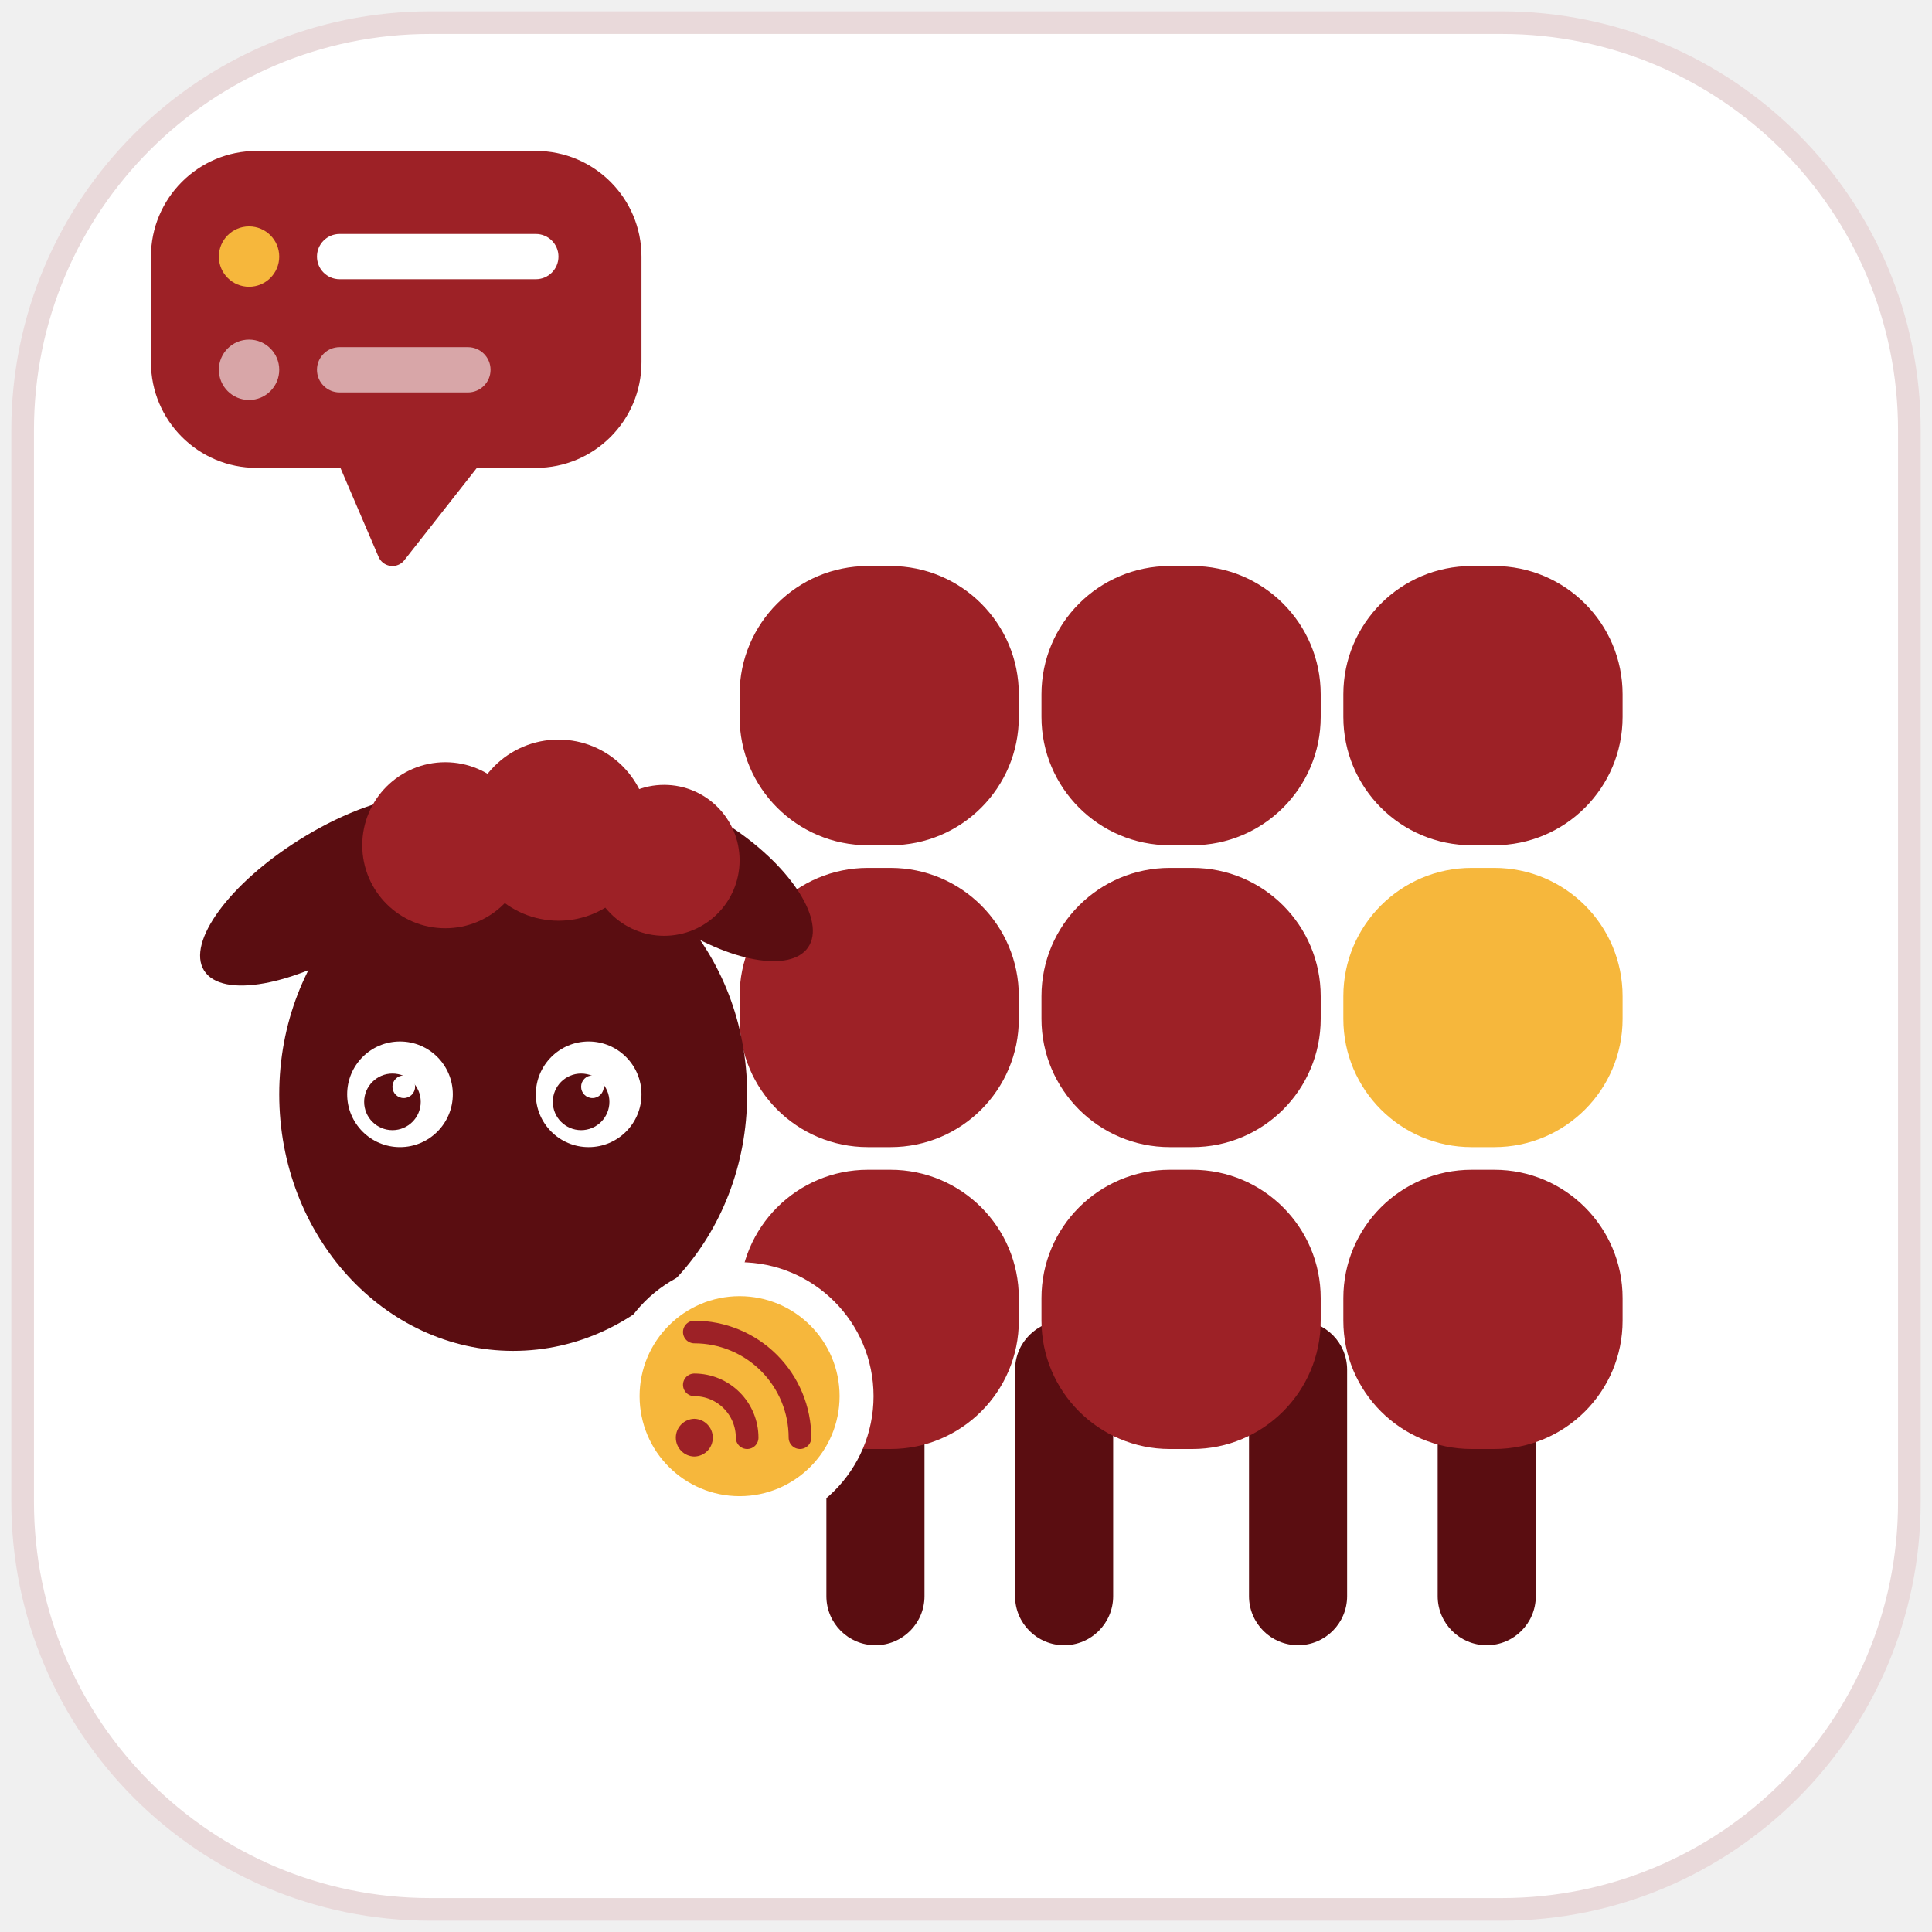
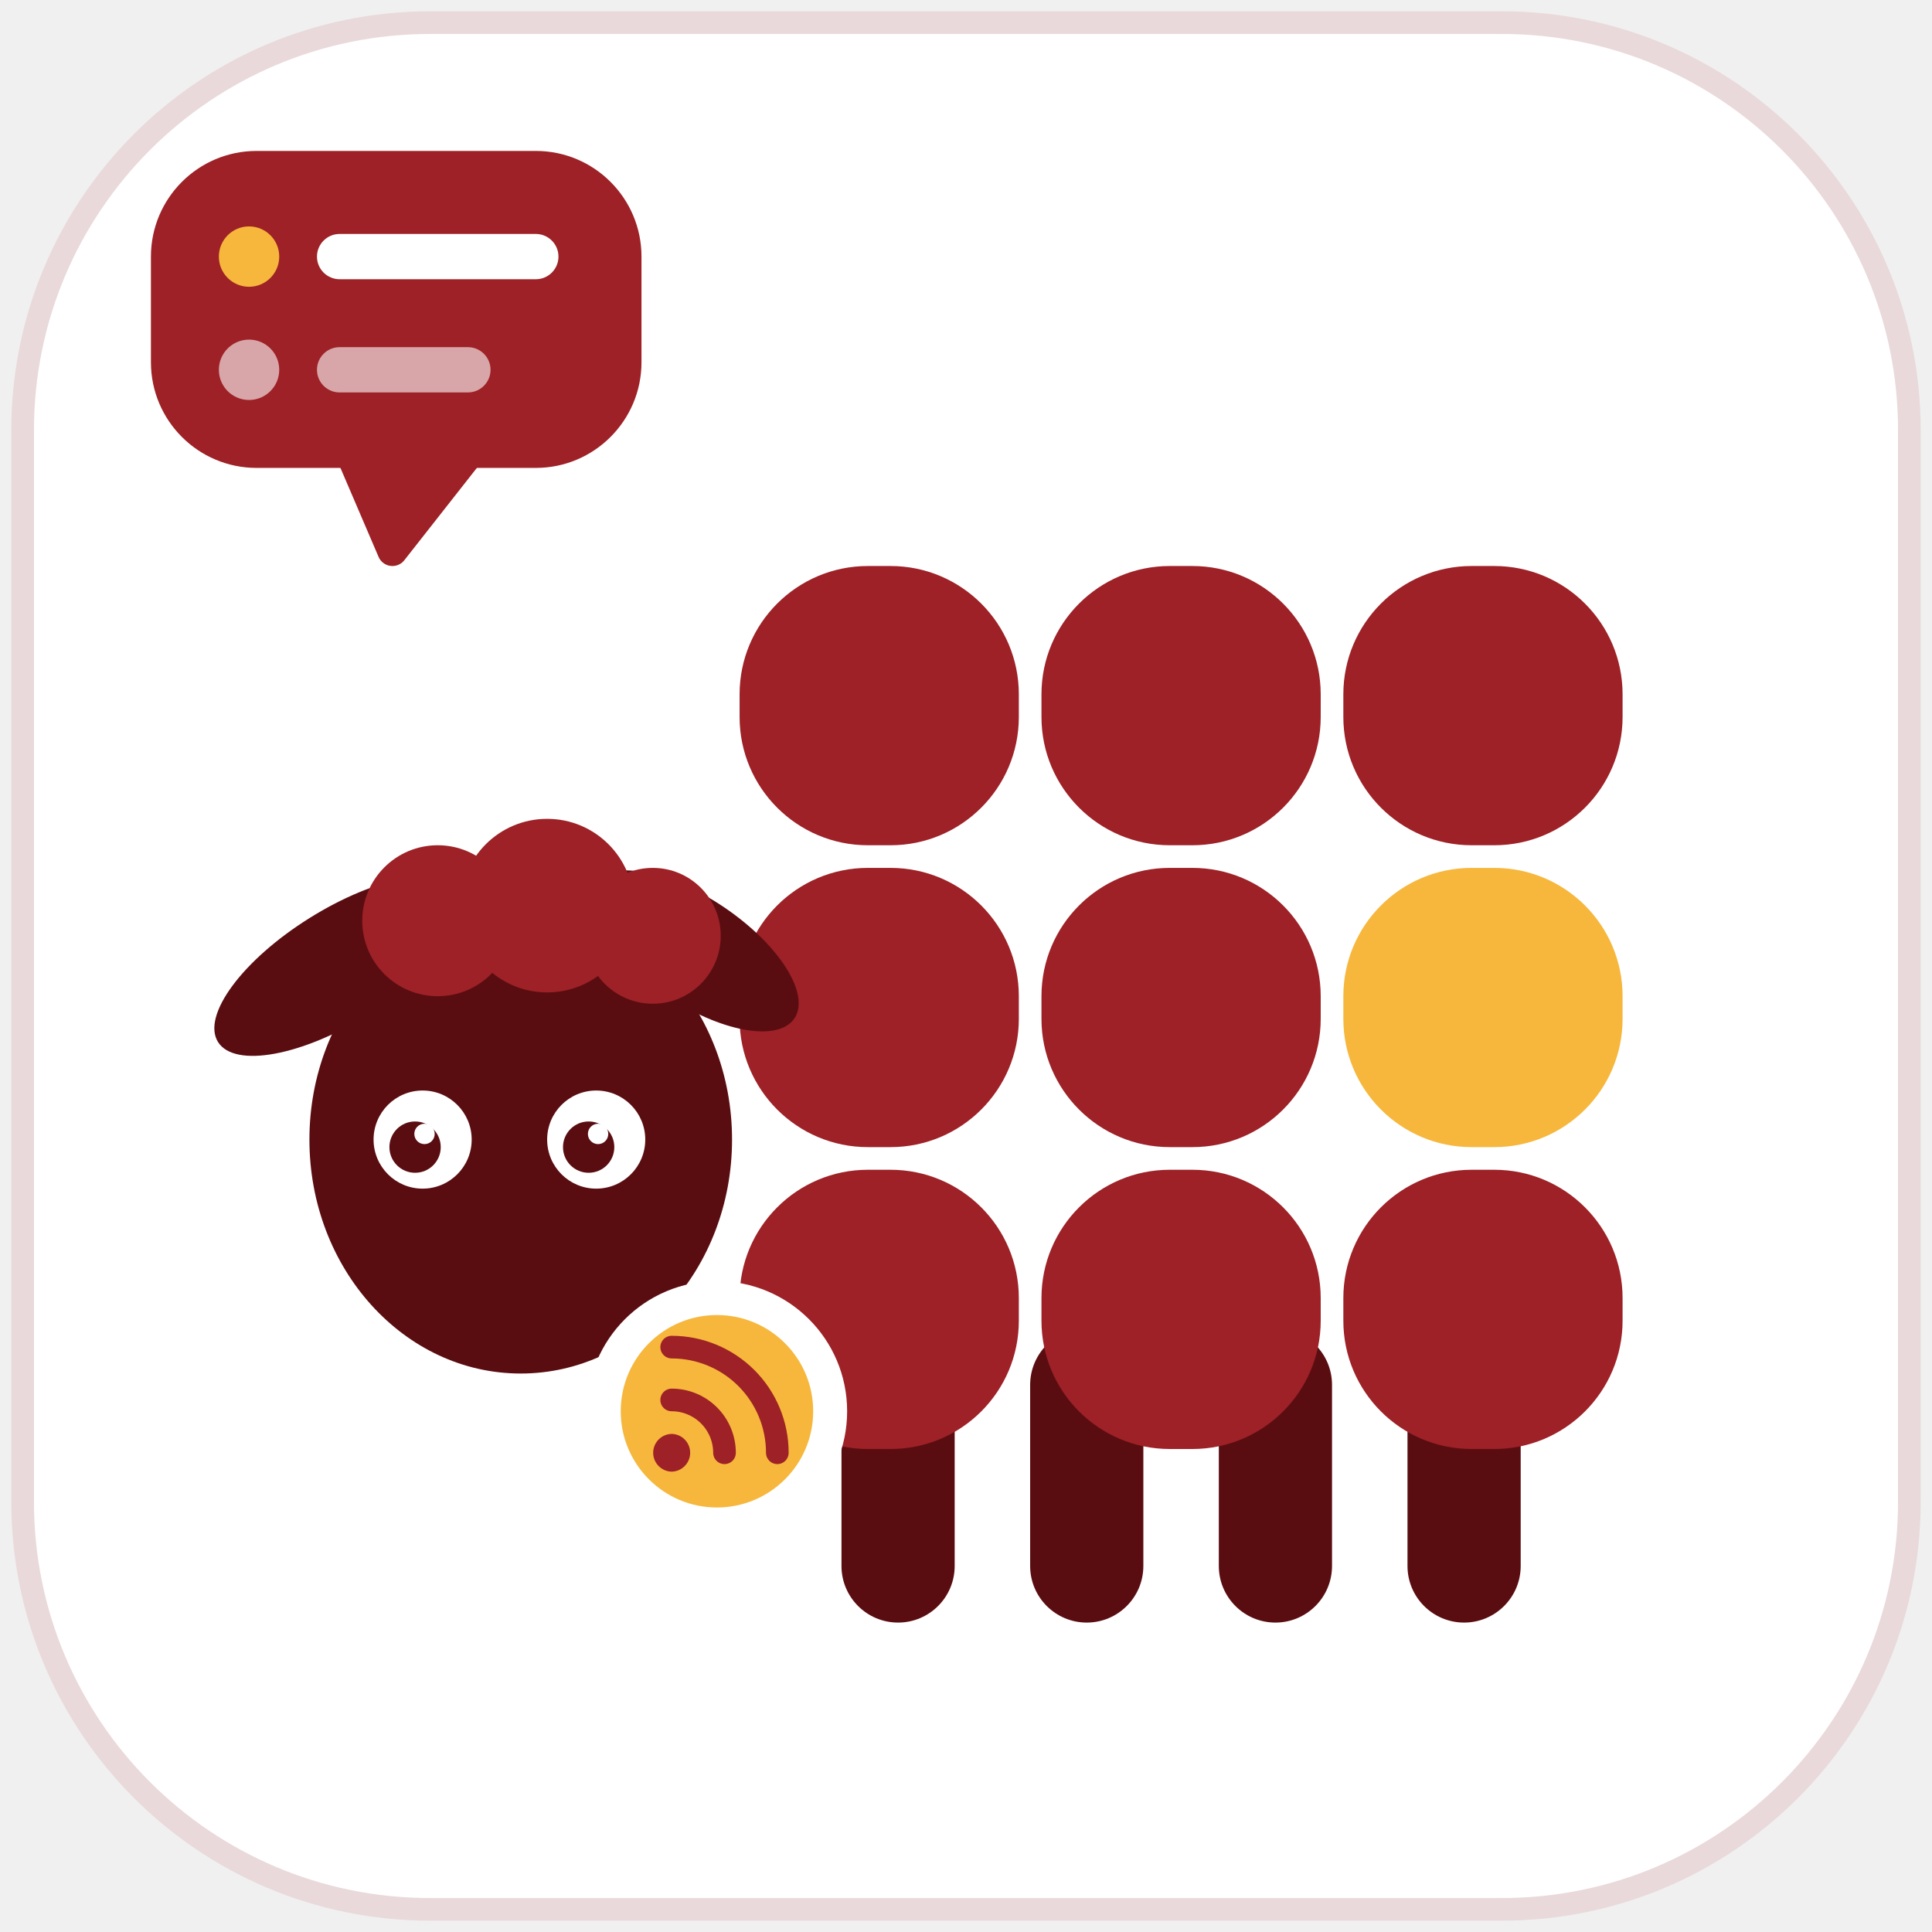
<svg xmlns="http://www.w3.org/2000/svg" width="512" height="512" fill="none" viewBox="0 0 512 512">
-   <path fill="#fff" stroke="#e9d9da" stroke-width="6" d="M398 6H114C54.353 6 6 54.353 6 114v284c0 59.65 48.353 108 108 108h284c59.647 0 108-48.35 108-108V114C506 54.353 457.647 6 398 6Z" />
-   <path fill="#5a0d11" d="M245 363c0-7.18-5.82-13-13-13s-13 5.82-13 13v60c0 7.18 5.82 13 13 13s13-5.82 13-13zm50 0c0-7.18-5.82-13-13-13s-13 5.82-13 13v60c0 7.18 5.82 13 13 13s13-5.82 13-13zm62 0c0-7.18-5.82-13-13-13s-13 5.82-13 13v60c0 7.18 5.82 13 13 13s13-5.82 13-13zm50 0c0-7.18-5.82-13-13-13s-13 5.82-13 13v60c0 7.18 5.82 13 13 13s13-5.82 13-13z" />
-   <path fill="#9d2126" d="M236 150h-6c-18.778 0-34 15.222-34 34v6c0 18.778 15.222 34 34 34h6c18.778 0 34-15.222 34-34v-6c0-18.778-15.222-34-34-34m80 0h-6c-18.778 0-34 15.222-34 34v6c0 18.778 15.222 34 34 34h6c18.778 0 34-15.222 34-34v-6c0-18.778-15.222-34-34-34m80 0h-6c-18.778 0-34 15.222-34 34v6c0 18.778 15.222 34 34 34h6c18.778 0 34-15.222 34-34v-6c0-18.778-15.222-34-34-34m-160 80h-6c-18.778 0-34 15.222-34 34v6c0 18.778 15.222 34 34 34h6c18.778 0 34-15.222 34-34v-6c0-18.778-15.222-34-34-34m80 0h-6c-18.778 0-34 15.222-34 34v6c0 18.778 15.222 34 34 34h6c18.778 0 34-15.222 34-34v-6c0-18.778-15.222-34-34-34" />
-   <path fill="#f6b73c" d="M396 230h-6c-18.778 0-34 15.222-34 34v6c0 18.778 15.222 34 34 34h6c18.778 0 34-15.222 34-34v-6c0-18.778-15.222-34-34-34" />
+   <path fill="#fff" stroke="#e9d9da" stroke-width="6" d="M398 6H114C54.353 6 6 54.35 6 114v284c0 59.65 48.353 108 108 108h284c59.647 0 108-48.35 108-108V114C506 54.35 457.647 6 398 6Z" />
+   <path fill="#5a0d11" d="M253 367c0-8.28-6.716-15-15-15s-15 6.72-15 15v48c0 8.28 6.716 15 15 15s15-6.72 15-15zm50 0c0-8.28-6.716-15-15-15s-15 6.72-15 15v48c0 8.28 6.716 15 15 15s15-6.72 15-15zm50 0c0-8.28-6.716-15-15-15s-15 6.72-15 15v48c0 8.28 6.716 15 15 15s15-6.72 15-15zm50 0c0-8.28-6.716-15-15-15s-15 6.72-15 15v48c0 8.28 6.716 15 15 15s15-6.72 15-15z" />
+   <path fill="#9d2126" d="M236 150h-6c-18.778 0-34 15.22-34 34v6c0 18.78 15.222 34 34 34h6c18.778 0 34-15.22 34-34v-6c0-18.78-15.222-34-34-34m80 0h-6c-18.778 0-34 15.22-34 34v6c0 18.78 15.222 34 34 34h6c18.778 0 34-15.22 34-34v-6c0-18.78-15.222-34-34-34m80 0h-6c-18.778 0-34 15.22-34 34v6c0 18.78 15.222 34 34 34h6c18.778 0 34-15.22 34-34v-6c0-18.78-15.222-34-34-34m-160 80h-6c-18.778 0-34 15.22-34 34v6c0 18.78 15.222 34 34 34h6c18.778 0 34-15.22 34-34v-6c0-18.78-15.222-34-34-34m80 0h-6c-18.778 0-34 15.22-34 34v6c0 18.78 15.222 34 34 34h6c18.778 0 34-15.22 34-34v-6c0-18.78-15.222-34-34-34" />
+   <path fill="#f6b73c" d="M396 230h-6c-18.778 0-34 15.22-34 34v6c0 18.78 15.222 34 34 34h6c18.778 0 34-15.22 34-34v-6c0-18.78-15.222-34-34-34" />
  <path fill="#9d2126" d="M236 310h-6c-18.778 0-34 15.22-34 34v6c0 18.78 15.222 34 34 34h6c18.778 0 34-15.22 34-34v-6c0-18.78-15.222-34-34-34m80 0h-6c-18.778 0-34 15.22-34 34v6c0 18.78 15.222 34 34 34h6c18.778 0 34-15.22 34-34v-6c0-18.78-15.222-34-34-34m80 0h-6c-18.778 0-34 15.22-34 34v6c0 18.78 15.222 34 34 34h6c18.778 0 34-15.22 34-34v-6c0-18.78-15.222-34-34-34" />
-   <path fill="#5a0d11" d="M177.612 244.436c15.568 10.5 31.943 13.445 36.575 6.577s-4.232-20.948-19.799-31.449c-15.568-10.5-31.943-13.445-36.575-6.577s4.232 20.948 19.799 31.449" />
-   <path fill="#5a0d11" d="M136 358c34.242 0 62-30.44 62-68 0-37.555-27.758-68-62-68s-62 30.445-62 68c0 37.56 27.758 68 62 68" />
-   <path fill="#5a0d11" d="M96.479 249.569c18.734-11.707 30.126-27.272 25.443-34.766s-23.666-4.078-42.401 7.628c-18.734 11.707-30.126 27.272-25.443 34.766s23.666 4.078 42.401-7.628" />
-   <path fill="#9d2126" d="M118 246c12.15 0 22-9.85 22-22s-9.85-22-22-22-22 9.85-22 22 9.85 22 22 22" />
-   <path fill="#9d2126" d="M148 244c13.255 0 24-10.745 24-24s-10.745-24-24-24-24 10.745-24 24 10.745 24 24 24" />
-   <path fill="#9d2126" d="M176 248c11.046 0 20-8.954 20-20s-8.954-20-20-20-20 8.954-20 20 8.954 20 20 20" />
-   <path fill="#fff" d="M106 304c7.732 0 14-6.268 14-14s-6.268-14-14-14-14 6.268-14 14 6.268 14 14 14m50 0c7.732 0 14-6.268 14-14s-6.268-14-14-14-14 6.268-14 14 6.268 14 14 14" />
-   <path fill="#5a0d11" d="M104 299.5a7.5 7.5 0 1 0 0-15 7.5 7.5 0 0 0 0 15m50 0a7.5 7.5 0 1 0 0-15 7.5 7.5 0 0 0 0 15" />
-   <path fill="#fff" d="M107 291a3 3 0 1 0 0-6 3 3 0 0 0 0 6m50 0a3 3 0 1 0 0-6 3 3 0 0 0 0 6" />
-   <path fill="#f6b73c" stroke="#fff" stroke-width="9" d="M196 401c17.121 0 31-13.88 31-31s-13.879-31-31-31-31 13.88-31 31 13.879 31 31 31Z" />
-   <path fill="#9d2126" d="M184 386a5.001 5.001 0 0 0 0-10 5.001 5.001 0 0 0 0 10" />
-   <path stroke="#9d2126" stroke-linecap="round" stroke-width="6" d="M184 367c3.713 0 7.274 1.47 9.899 4.1A14 14 0 0 1 198 381m-14-28c7.426 0 14.548 2.95 19.799 8.2A28 28 0 0 1 212 381" />
+   <path fill="#5a0d11" d="M176.171 263.61c14.652 9.88 30.035 12.69 34.358 6.28 4.324-6.41-4.049-19.61-18.7-29.5-14.652-9.88-30.035-12.69-34.358-6.28-4.324 6.41 4.049 19.61 18.7 29.5" />
+   <path fill="#5a0d11" d="M138 364c30.928 0 56-27.76 56-62s-25.072-62-56-62-56 27.76-56 62 25.072 62 56 62" />
+   <path fill="#5a0d11" d="M97.949 268.72c17.798-11.12 28.667-25.83 24.277-32.86-4.39-7.02-22.377-3.7-40.175 7.42s-28.667 25.83-24.277 32.86c4.39 7.02 22.377 3.7 40.175-7.42" />
+   <path fill="#fff" d="M112 315c7.18 0 13-5.82 13-13s-5.82-13-13-13-13 5.82-13 13 5.82 13 13 13m46 0c7.18 0 13-5.82 13-13s-5.82-13-13-13-13 5.82-13 13 5.82 13 13 13" />
+   <path fill="#5a0d11" d="M110 310.8c3.756 0 6.8-3.04 6.8-6.8s-3.044-6.8-6.8-6.8-6.8 3.04-6.8 6.8 3.044 6.8 6.8 6.8m46 0c3.756 0 6.8-3.04 6.8-6.8s-3.044-6.8-6.8-6.8-6.8 3.04-6.8 6.8 3.044 6.8 6.8 6.8" />
+   <path fill="#fff" d="M112.5 303.2a2.7 2.7 0 1 0-.002-5.402 2.7 2.7 0 0 0 .002 5.402m46 0a2.7 2.7 0 1 0-.002-5.402 2.7 2.7 0 0 0 .002 5.402" />
+   <path fill="#9d2126" d="M116 264c11.046 0 20-8.95 20-20s-8.954-20-20-20-20 8.95-20 20 8.954 20 20 20" />
+   <path fill="#9d2126" d="M145 263c12.703 0 23-10.3 23-23s-10.297-23-23-23-23 10.3-23 23 10.297 23 23 23" />
+   <path fill="#9d2126" d="M173 266c9.941 0 18-8.06 18-18s-8.059-18-18-18-18 8.06-18 18 8.059 18 18 18" />
+   <path fill="#f6b73c" stroke="#fff" stroke-width="9" d="M190 404c16.569 0 30-13.43 30-30s-13.431-30-30-30-30 13.43-30 30 13.431 30 30 30Z" />
+   <path fill="#9d2126" d="M178 390a5.001 5.001 0 0 0 0-10 5.001 5.001 0 0 0 0 10" />
+   <path stroke="#9d2126" stroke-linecap="round" stroke-width="6" d="M178 371c3.713 0 7.274 1.47 9.899 4.1A14 14 0 0 1 192 385m-14-28c7.426 0 14.548 2.95 19.799 8.2A28 28 0 0 1 206 385" />
  <path fill="#9d2126" stroke="#9d2126" stroke-linejoin="round" stroke-width="8" d="m92 118 12 28 22-28z" />
-   <path fill="#9d2126" d="M142 40H68c-15.464 0-28 12.536-28 28v28c0 15.464 12.536 28 28 28h74c15.464 0 28-12.536 28-28V68c0-15.464-12.536-28-28-28" />
-   <path fill="#f6b73c" d="M66 76a8 8 0 1 0 0-16 8 8 0 0 0 0 16" />
-   <path fill="#fff" d="M142 62H90a6 6 0 1 0 0 12h52a6 6 0 1 0 0-12" />
-   <path fill="#fff" d="M66 106a8 8 0 1 0 0-16 8 8 0 0 0 0 16m58-14H90a6 6 0 1 0 0 12h34a6 6 0 1 0 0-12" opacity=".6" />
+   <path fill="#9d2126" d="M142 40H68c-15.464 0-28 12.54-28 28v28c0 15.46 12.536 28 28 28h74c15.464 0 28-12.54 28-28V68c0-15.46-12.536-28-28-28" />
+   <path fill="#f6b73c" d="M66 76a8 8 0 0 0 8-8 8 8 0 0 0-8-8 8 8 0 0 0-8 8 8 8 0 0 0 8 8" />
+   <path fill="#fff" d="M142 62H90c-3.314 0-6 2.69-6 6s2.686 6 6 6h52c3.314 0 6-2.69 6-6s-2.686-6-6-6" />
+   <path fill="#fff" d="M66 106a8 8 0 0 0 8-8 8 8 0 0 0-8-8 8 8 0 0 0-8 8 8 8 0 0 0 8 8m58-14H90c-3.314 0-6 2.69-6 6s2.686 6 6 6h34c3.314 0 6-2.69 6-6s-2.686-6-6-6" opacity=".6" />
</svg>
